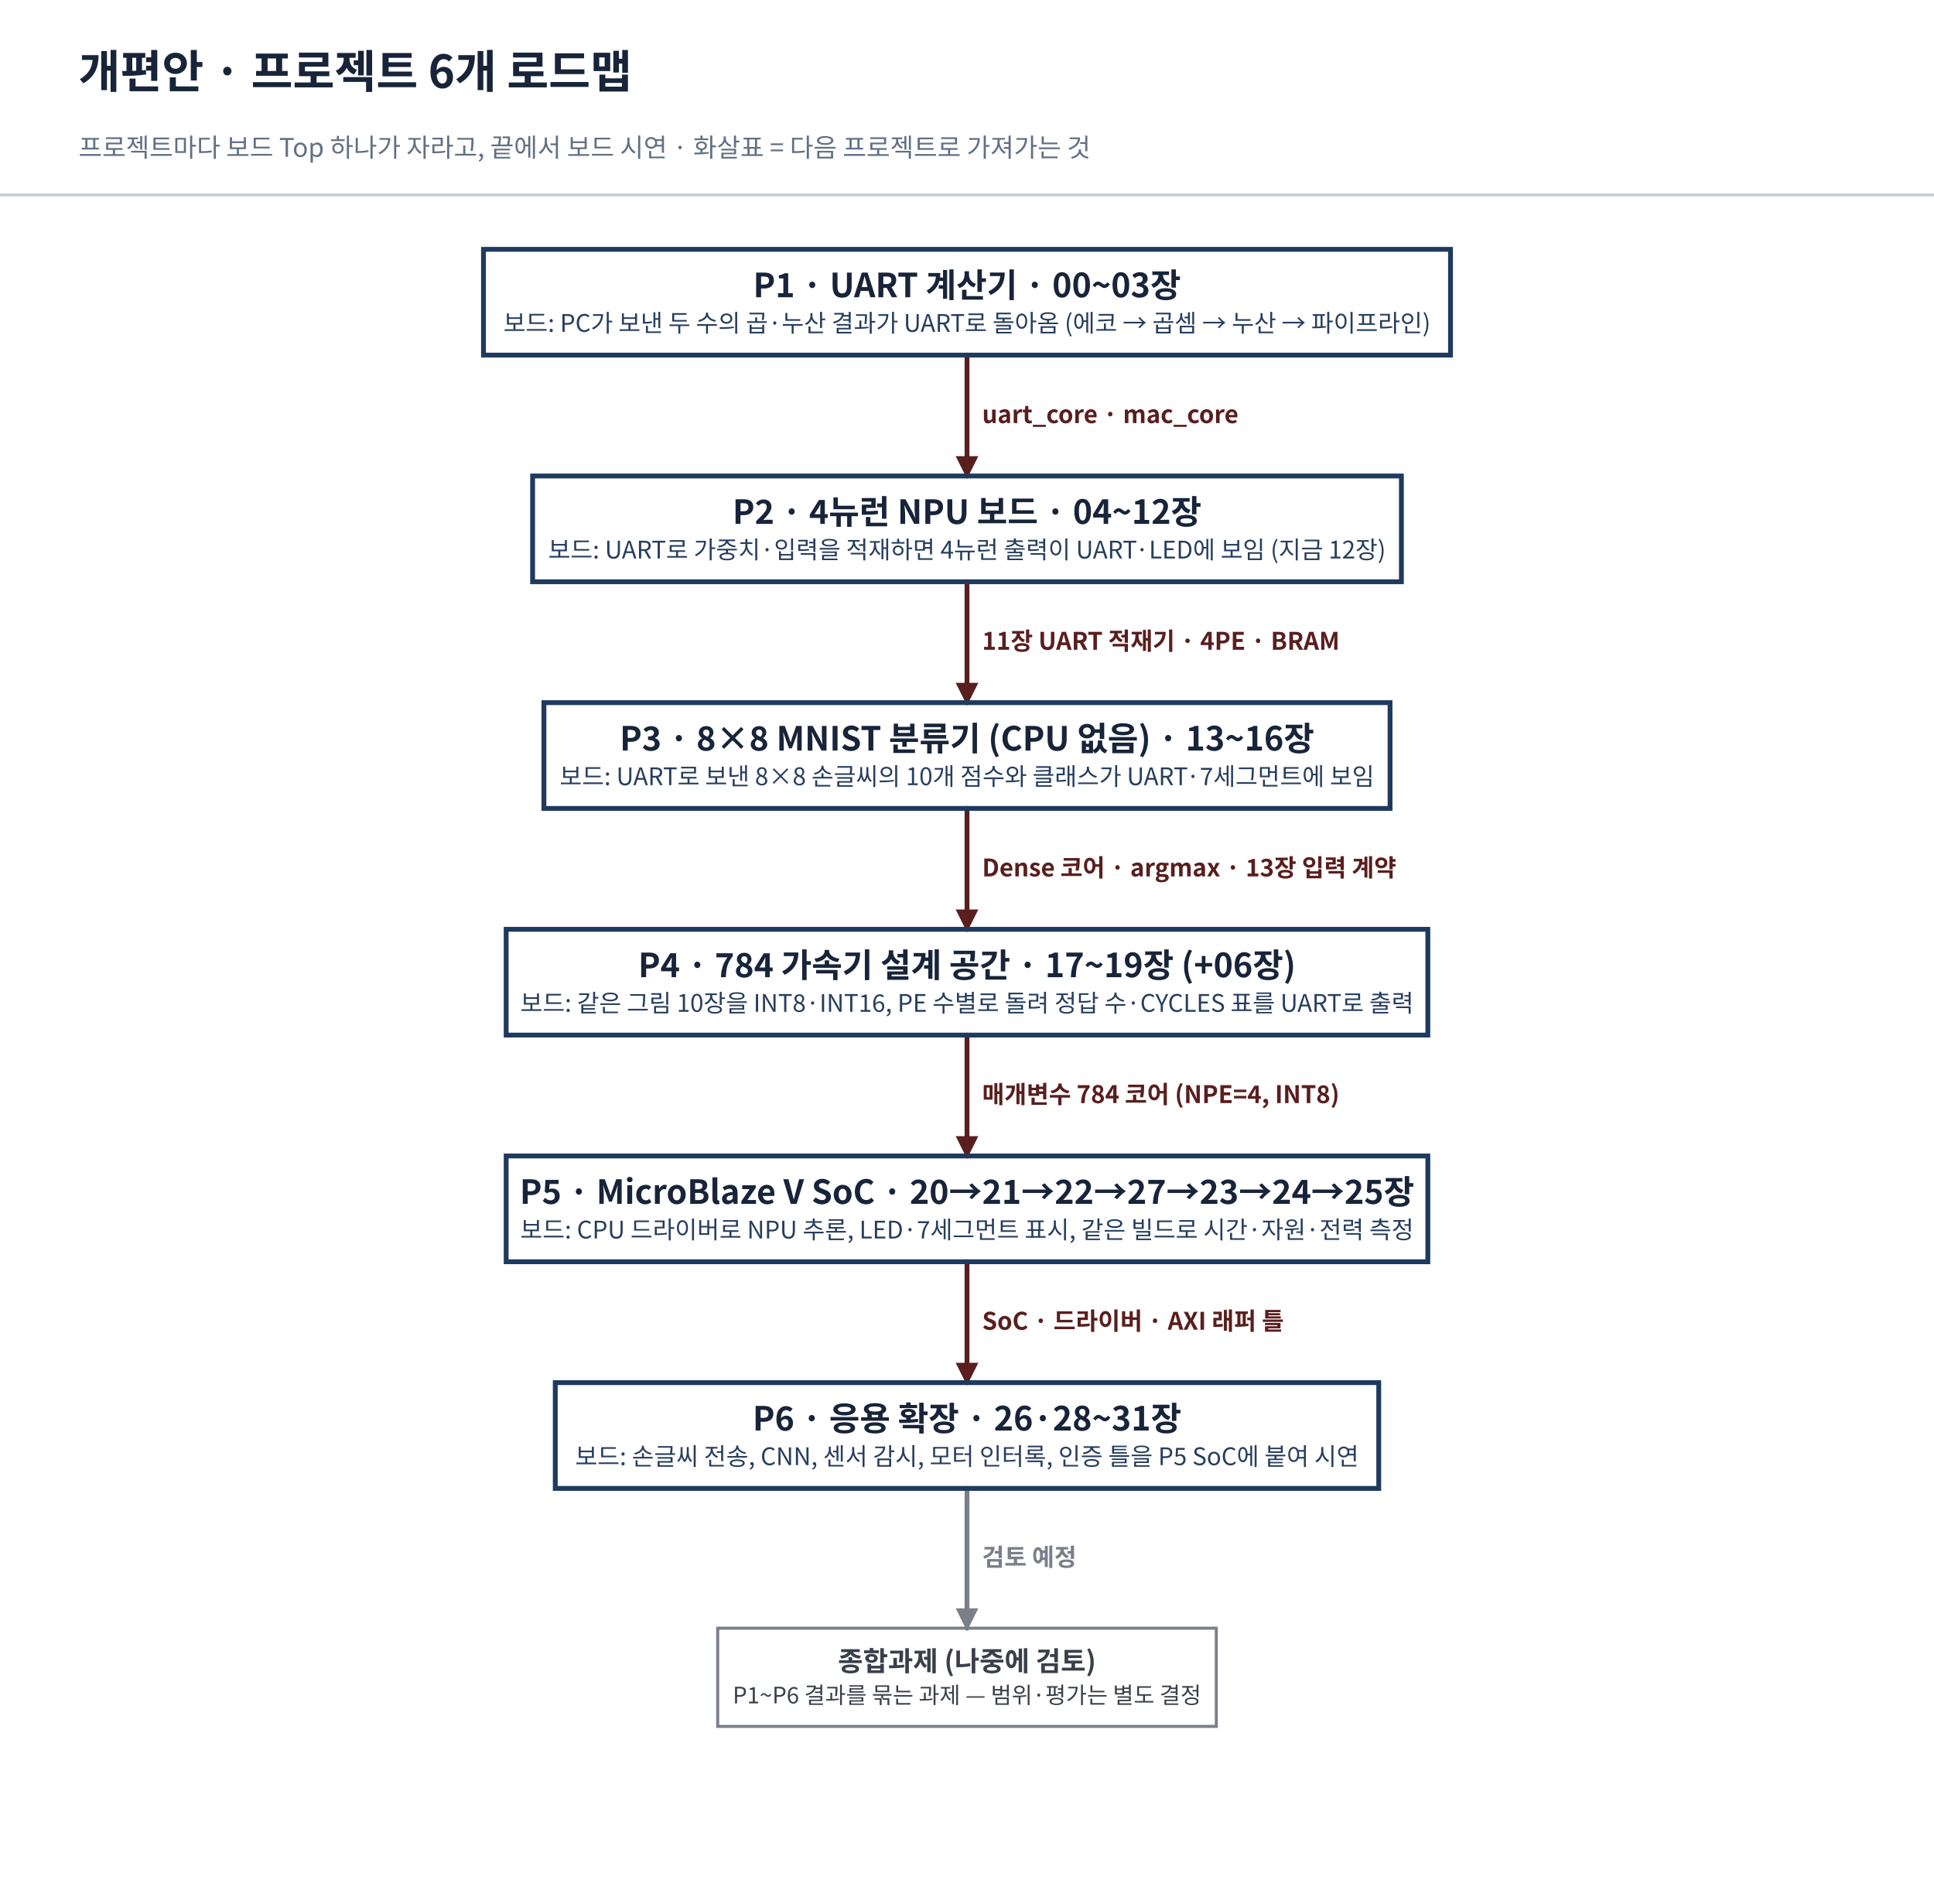
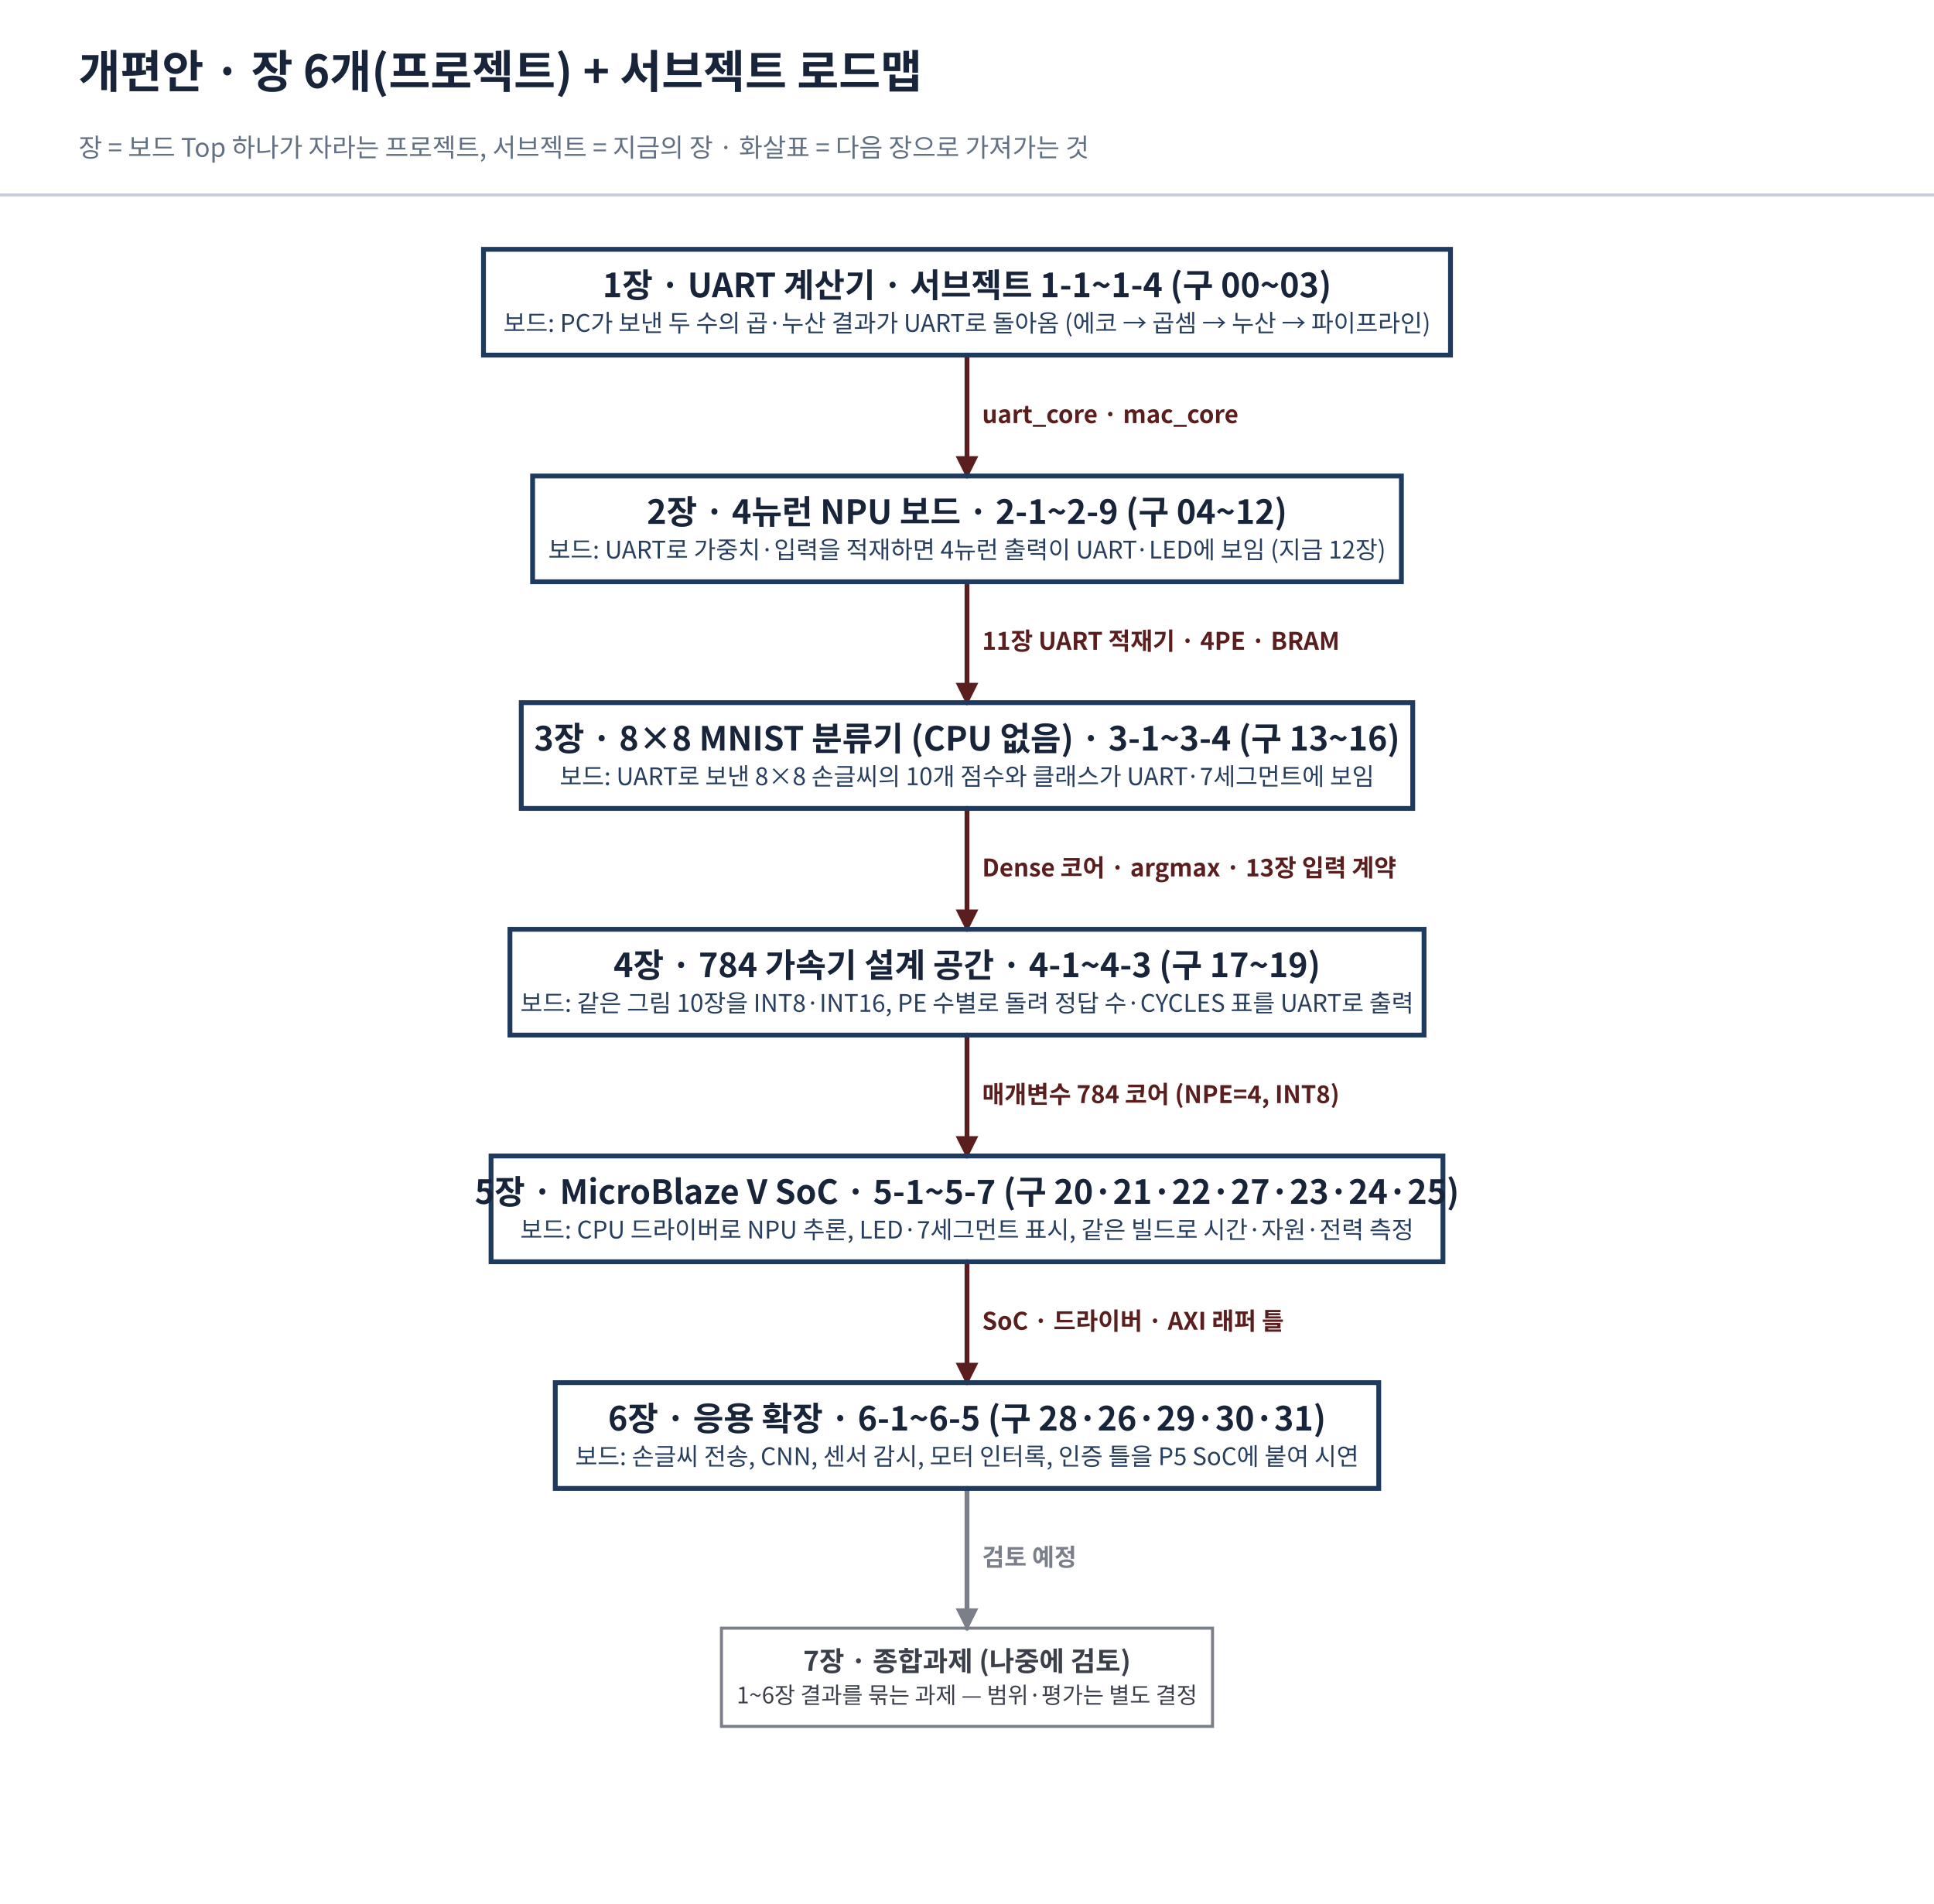
<svg xmlns="http://www.w3.org/2000/svg" id="canvas" width="1280" height="1260" viewBox="0 0 1280 1260" aria-label="편집 가능한 수직형 플로우차트" version="1.1">
  <defs>
    <marker id="arrowhead-0" markerWidth="15" markerHeight="15" refX="13.125" refY="7.5" orient="auto" markerUnits="userSpaceOnUse">
      <path d="M 0 0 L 15 7.5 L 0 15 z" fill="#5A1E1E" />
    </marker>
    <marker id="arrowhead-1" markerWidth="15" markerHeight="15" refX="13.125" refY="7.5" orient="auto" markerUnits="userSpaceOnUse">
      <path d="M 0 0 L 15 7.5 L 0 15 z" fill="#5A1E1E" />
    </marker>
    <marker id="arrowhead-2" markerWidth="15" markerHeight="15" refX="13.125" refY="7.5" orient="auto" markerUnits="userSpaceOnUse">
      <path d="M 0 0 L 15 7.5 L 0 15 z" fill="#5A1E1E" />
    </marker>
    <marker id="arrowhead-3" markerWidth="15" markerHeight="15" refX="13.125" refY="7.5" orient="auto" markerUnits="userSpaceOnUse">
      <path d="M 0 0 L 15 7.5 L 0 15 z" fill="#5A1E1E" />
    </marker>
    <marker id="arrowhead-4" markerWidth="15" markerHeight="15" refX="13.125" refY="7.5" orient="auto" markerUnits="userSpaceOnUse">
      <path d="M 0 0 L 15 7.5 L 0 15 z" fill="#5A1E1E" />
    </marker>
    <marker id="arrowhead-5" markerWidth="15" markerHeight="15" refX="13.125" refY="7.5" orient="auto" markerUnits="userSpaceOnUse">
      <path d="M 0 0 L 15 7.5 L 0 15 z" fill="#7a7f8a" />
    </marker>
  </defs>
  <rect x="0" y="0" width="1280" height="1260" fill="#fff" />
  <g data-heading="title">
-     <text x="52" y="58.2" font-size="30" font-weight="780" fill="#172439" text-anchor="start" class="heading-text" font-family="Noto Sans KR, Noto Sans CJK KR, Malgun Gothic, sans-serif">개편안 · 프로젝트 6개 로드맵</text>
+     <text x="52" y="58.2" font-size="30" font-weight="780" fill="#172439" text-anchor="start" class="heading-text" font-family="Noto Sans KR, Noto Sans CJK KR, Malgun Gothic, sans-serif">개편안 · 장 6개(프로젝트) + 서브젝트 로드맵</text>
  </g>
  <g data-heading="subtitle">
-     <text x="52" y="103.78" font-size="17" font-weight="400" fill="#617083" text-anchor="start" class="heading-text" font-family="Noto Sans KR, Noto Sans CJK KR, Malgun Gothic, sans-serif">프로젝트마다 보드 Top 하나가 자라고, 끝에서 보드 시연 · 화살표 = 다음 프로젝트로 가져가는 것</text>
+     <text x="52" y="103.78" font-size="17" font-weight="400" fill="#617083" text-anchor="start" class="heading-text" font-family="Noto Sans KR, Noto Sans CJK KR, Malgun Gothic, sans-serif">장 = 보드 Top 하나가 자라는 프로젝트, 서브젝트 = 지금의 장 · 화살표 = 다음 장으로 가져가는 것</text>
  </g>
  <line x1="0" y1="129" x2="1280" y2="129" stroke="#c5cfdb" stroke-width="2" pointer-events="none" data-role="heading-divider" />
  <g id="edges">
    <g data-edge="c0" class="edge">
      <path d="M 640 235 L 640 315" fill="none" stroke="#5A1E1E" stroke-width="3.2" stroke-linejoin="round" stroke-linecap="round" marker-end="url(#arrowhead-0)" />
      <text x="650" y="280" text-anchor="start" font-size="16" font-weight="750" fill="#5A1E1E" class="edge-label" font-family="Noto Sans KR, Noto Sans CJK KR, Malgun Gothic, sans-serif">uart_core · mac_core</text>
    </g>
    <g data-edge="c1" class="edge">
      <path d="M 640 385 L 640 465" fill="none" stroke="#5A1E1E" stroke-width="3.2" stroke-linejoin="round" stroke-linecap="round" marker-end="url(#arrowhead-1)" />
      <text x="650" y="430" text-anchor="start" font-size="16" font-weight="750" fill="#5A1E1E" class="edge-label" font-family="Noto Sans KR, Noto Sans CJK KR, Malgun Gothic, sans-serif">11장 UART 적재기 · 4PE · BRAM</text>
    </g>
    <g data-edge="c2" class="edge">
      <path d="M 640 535 L 640 615" fill="none" stroke="#5A1E1E" stroke-width="3.2" stroke-linejoin="round" stroke-linecap="round" marker-end="url(#arrowhead-2)" />
      <text x="650" y="580" text-anchor="start" font-size="16" font-weight="750" fill="#5A1E1E" class="edge-label" font-family="Noto Sans KR, Noto Sans CJK KR, Malgun Gothic, sans-serif">Dense 코어 · argmax · 13장 입력 계약</text>
    </g>
    <g data-edge="c3" class="edge">
      <path d="M 640 685 L 640 765" fill="none" stroke="#5A1E1E" stroke-width="3.2" stroke-linejoin="round" stroke-linecap="round" marker-end="url(#arrowhead-3)" />
      <text x="650" y="730" text-anchor="start" font-size="16" font-weight="750" fill="#5A1E1E" class="edge-label" font-family="Noto Sans KR, Noto Sans CJK KR, Malgun Gothic, sans-serif">매개변수 784 코어 (NPE=4, INT8)</text>
    </g>
    <g data-edge="c4" class="edge">
      <path d="M 640 835 L 640 915" fill="none" stroke="#5A1E1E" stroke-width="3.2" stroke-linejoin="round" stroke-linecap="round" marker-end="url(#arrowhead-4)" />
      <text x="650" y="880" text-anchor="start" font-size="16" font-weight="750" fill="#5A1E1E" class="edge-label" font-family="Noto Sans KR, Noto Sans CJK KR, Malgun Gothic, sans-serif">SoC · 드라이버 · AXI 래퍼 틀</text>
    </g>
    <g data-edge="c5" class="edge">
      <path d="M 640 985 L 640 1077.5" fill="none" stroke="#7a7f8a" stroke-width="3.2" stroke-linejoin="round" stroke-linecap="round" marker-end="url(#arrowhead-5)" />
      <text x="650" y="1036.25" text-anchor="start" font-size="16" font-weight="750" fill="#7a7f8a" class="edge-label" font-family="Noto Sans KR, Noto Sans CJK KR, Malgun Gothic, sans-serif">검토 예정</text>
    </g>
  </g>
  <g id="nodes">
    <g data-node="P1" class="node">
      <rect x="320" y="165" width="640" height="70" fill="none" stroke="#1F3A5F" stroke-width="3.2" class="node-shape" pointer-events="all" />
-       <text x="640" y="189" text-anchor="middle" dominant-baseline="middle" pointer-events="none" font-size="22" font-weight="750" fill="#172439" font-family="Noto Sans KR, Noto Sans CJK KR, Malgun Gothic, sans-serif">P1 · UART 계산기 · 00~03장</text>
+       <text x="640" y="189" text-anchor="middle" dominant-baseline="middle" pointer-events="none" font-size="22" font-weight="750" fill="#172439" font-family="Noto Sans KR, Noto Sans CJK KR, Malgun Gothic, sans-serif">1장 · UART 계산기 · 서브젝트 1-1~1-4 (구 00~03)</text>
      <text x="640" y="214" text-anchor="middle" dominant-baseline="middle" pointer-events="none" font-size="16" font-weight="400" fill="#273e5e" font-family="Noto Sans KR, Noto Sans CJK KR, Malgun Gothic, sans-serif">보드: PC가 보낸 두 수의 곱·누산 결과가 UART로 돌아옴 (에코 → 곱셈 → 누산 → 파이프라인)</text>
    </g>
    <g data-node="P2" class="node">
      <rect x="352.5" y="315" width="575" height="70" fill="none" stroke="#1F3A5F" stroke-width="3.2" class="node-shape" pointer-events="all" />
-       <text x="640" y="339" text-anchor="middle" dominant-baseline="middle" pointer-events="none" font-size="22" font-weight="750" fill="#172439" font-family="Noto Sans KR, Noto Sans CJK KR, Malgun Gothic, sans-serif">P2 · 4뉴런 NPU 보드 · 04~12장</text>
+       <text x="640" y="339" text-anchor="middle" dominant-baseline="middle" pointer-events="none" font-size="22" font-weight="750" fill="#172439" font-family="Noto Sans KR, Noto Sans CJK KR, Malgun Gothic, sans-serif">2장 · 4뉴런 NPU 보드 · 2-1~2-9 (구 04~12)</text>
      <text x="640" y="364" text-anchor="middle" dominant-baseline="middle" pointer-events="none" font-size="16" font-weight="400" fill="#273e5e" font-family="Noto Sans KR, Noto Sans CJK KR, Malgun Gothic, sans-serif">보드: UART로 가중치·입력을 적재하면 4뉴런 출력이 UART·LED에 보임 (지금 12장)</text>
    </g>
    <g data-node="P3" class="node">
-       <rect x="360" y="465" width="560" height="70" fill="none" stroke="#1F3A5F" stroke-width="3.2" class="node-shape" pointer-events="all" />
-       <text x="640" y="489" text-anchor="middle" dominant-baseline="middle" pointer-events="none" font-size="22" font-weight="750" fill="#172439" font-family="Noto Sans KR, Noto Sans CJK KR, Malgun Gothic, sans-serif">P3 · 8×8 MNIST 분류기 (CPU 없음) · 13~16장</text>
+       <rect x="345" y="465" width="590" height="70" fill="none" stroke="#1F3A5F" stroke-width="3.2" class="node-shape" pointer-events="all" />
+       <text x="640" y="489" text-anchor="middle" dominant-baseline="middle" pointer-events="none" font-size="22" font-weight="750" fill="#172439" font-family="Noto Sans KR, Noto Sans CJK KR, Malgun Gothic, sans-serif">3장 · 8×8 MNIST 분류기 (CPU 없음) · 3-1~3-4 (구 13~16)</text>
      <text x="640" y="514" text-anchor="middle" dominant-baseline="middle" pointer-events="none" font-size="16" font-weight="400" fill="#273e5e" font-family="Noto Sans KR, Noto Sans CJK KR, Malgun Gothic, sans-serif">보드: UART로 보낸 8×8 손글씨의 10개 점수와 클래스가 UART·7세그먼트에 보임</text>
    </g>
    <g data-node="P4" class="node">
-       <rect x="335" y="615" width="610" height="70" fill="none" stroke="#1F3A5F" stroke-width="3.2" class="node-shape" pointer-events="all" />
-       <text x="640" y="639" text-anchor="middle" dominant-baseline="middle" pointer-events="none" font-size="22" font-weight="750" fill="#172439" font-family="Noto Sans KR, Noto Sans CJK KR, Malgun Gothic, sans-serif">P4 · 784 가속기 설계 공간 · 17~19장 (+06장)</text>
+       <rect x="337.5" y="615" width="605" height="70" fill="none" stroke="#1F3A5F" stroke-width="3.2" class="node-shape" pointer-events="all" />
+       <text x="640" y="639" text-anchor="middle" dominant-baseline="middle" pointer-events="none" font-size="22" font-weight="750" fill="#172439" font-family="Noto Sans KR, Noto Sans CJK KR, Malgun Gothic, sans-serif">4장 · 784 가속기 설계 공간 · 4-1~4-3 (구 17~19)</text>
      <text x="640" y="664" text-anchor="middle" dominant-baseline="middle" pointer-events="none" font-size="16" font-weight="400" fill="#273e5e" font-family="Noto Sans KR, Noto Sans CJK KR, Malgun Gothic, sans-serif">보드: 같은 그림 10장을 INT8·INT16, PE 수별로 돌려 정답 수·CYCLES 표를 UART로 출력</text>
    </g>
    <g data-node="P5" class="node">
-       <rect x="335" y="765" width="610" height="70" fill="none" stroke="#1F3A5F" stroke-width="3.2" class="node-shape" pointer-events="all" />
-       <text x="640" y="789" text-anchor="middle" dominant-baseline="middle" pointer-events="none" font-size="22" font-weight="750" fill="#172439" font-family="Noto Sans KR, Noto Sans CJK KR, Malgun Gothic, sans-serif">P5 · MicroBlaze V SoC · 20→21→22→27→23→24→25장</text>
+       <rect x="325" y="765" width="630" height="70" fill="none" stroke="#1F3A5F" stroke-width="3.2" class="node-shape" pointer-events="all" />
+       <text x="640" y="789" text-anchor="middle" dominant-baseline="middle" pointer-events="none" font-size="22" font-weight="750" fill="#172439" font-family="Noto Sans KR, Noto Sans CJK KR, Malgun Gothic, sans-serif">5장 · MicroBlaze V SoC · 5-1~5-7 (구 20·21·22·27·23·24·25)</text>
      <text x="640" y="814" text-anchor="middle" dominant-baseline="middle" pointer-events="none" font-size="16" font-weight="400" fill="#273e5e" font-family="Noto Sans KR, Noto Sans CJK KR, Malgun Gothic, sans-serif">보드: CPU 드라이버로 NPU 추론, LED·7세그먼트 표시, 같은 빌드로 시간·자원·전력 측정</text>
    </g>
    <g data-node="P6" class="node">
      <rect x="367.5" y="915" width="545" height="70" fill="none" stroke="#1F3A5F" stroke-width="3.2" class="node-shape" pointer-events="all" />
-       <text x="640" y="939" text-anchor="middle" dominant-baseline="middle" pointer-events="none" font-size="22" font-weight="750" fill="#172439" font-family="Noto Sans KR, Noto Sans CJK KR, Malgun Gothic, sans-serif">P6 · 응용 확장 · 26·28~31장</text>
+       <text x="640" y="939" text-anchor="middle" dominant-baseline="middle" pointer-events="none" font-size="22" font-weight="750" fill="#172439" font-family="Noto Sans KR, Noto Sans CJK KR, Malgun Gothic, sans-serif">6장 · 응용 확장 · 6-1~6-5 (구 28·26·29·30·31)</text>
      <text x="640" y="964" text-anchor="middle" dominant-baseline="middle" pointer-events="none" font-size="16" font-weight="400" fill="#273e5e" font-family="Noto Sans KR, Noto Sans CJK KR, Malgun Gothic, sans-serif">보드: 손글씨 전송, CNN, 센서 감시, 모터 인터록, 인증 틀을 P5 SoC에 붙여 시연</text>
    </g>
    <g data-node="CAP" class="node">
-       <rect x="475" y="1077.5" width="330" height="65" fill="none" stroke="#7a7f8a" stroke-width="2" class="node-shape" pointer-events="all" />
-       <text x="640" y="1099.5" text-anchor="middle" dominant-baseline="middle" pointer-events="none" font-size="18" font-weight="750" fill="#3a3f4a" font-family="Noto Sans KR, Noto Sans CJK KR, Malgun Gothic, sans-serif">종합과제 (나중에 검토)</text>
-       <text x="640" y="1122" text-anchor="middle" dominant-baseline="middle" pointer-events="none" font-size="15" font-weight="400" fill="#3a3f4a" font-family="Noto Sans KR, Noto Sans CJK KR, Malgun Gothic, sans-serif">P1~P6 결과를 묶는 과제 — 범위·평가는 별도 결정</text>
+       <rect x="477.5" y="1077.5" width="325" height="65" fill="none" stroke="#7a7f8a" stroke-width="2" class="node-shape" pointer-events="all" />
+       <text x="640" y="1099.5" text-anchor="middle" dominant-baseline="middle" pointer-events="none" font-size="18" font-weight="750" fill="#3a3f4a" font-family="Noto Sans KR, Noto Sans CJK KR, Malgun Gothic, sans-serif">7장 · 종합과제 (나중에 검토)</text>
+       <text x="640" y="1122" text-anchor="middle" dominant-baseline="middle" pointer-events="none" font-size="15" font-weight="400" fill="#3a3f4a" font-family="Noto Sans KR, Noto Sans CJK KR, Malgun Gothic, sans-serif">1~6장 결과를 묶는 과제 — 범위·평가는 별도 결정</text>
    </g>
  </g>
</svg>
